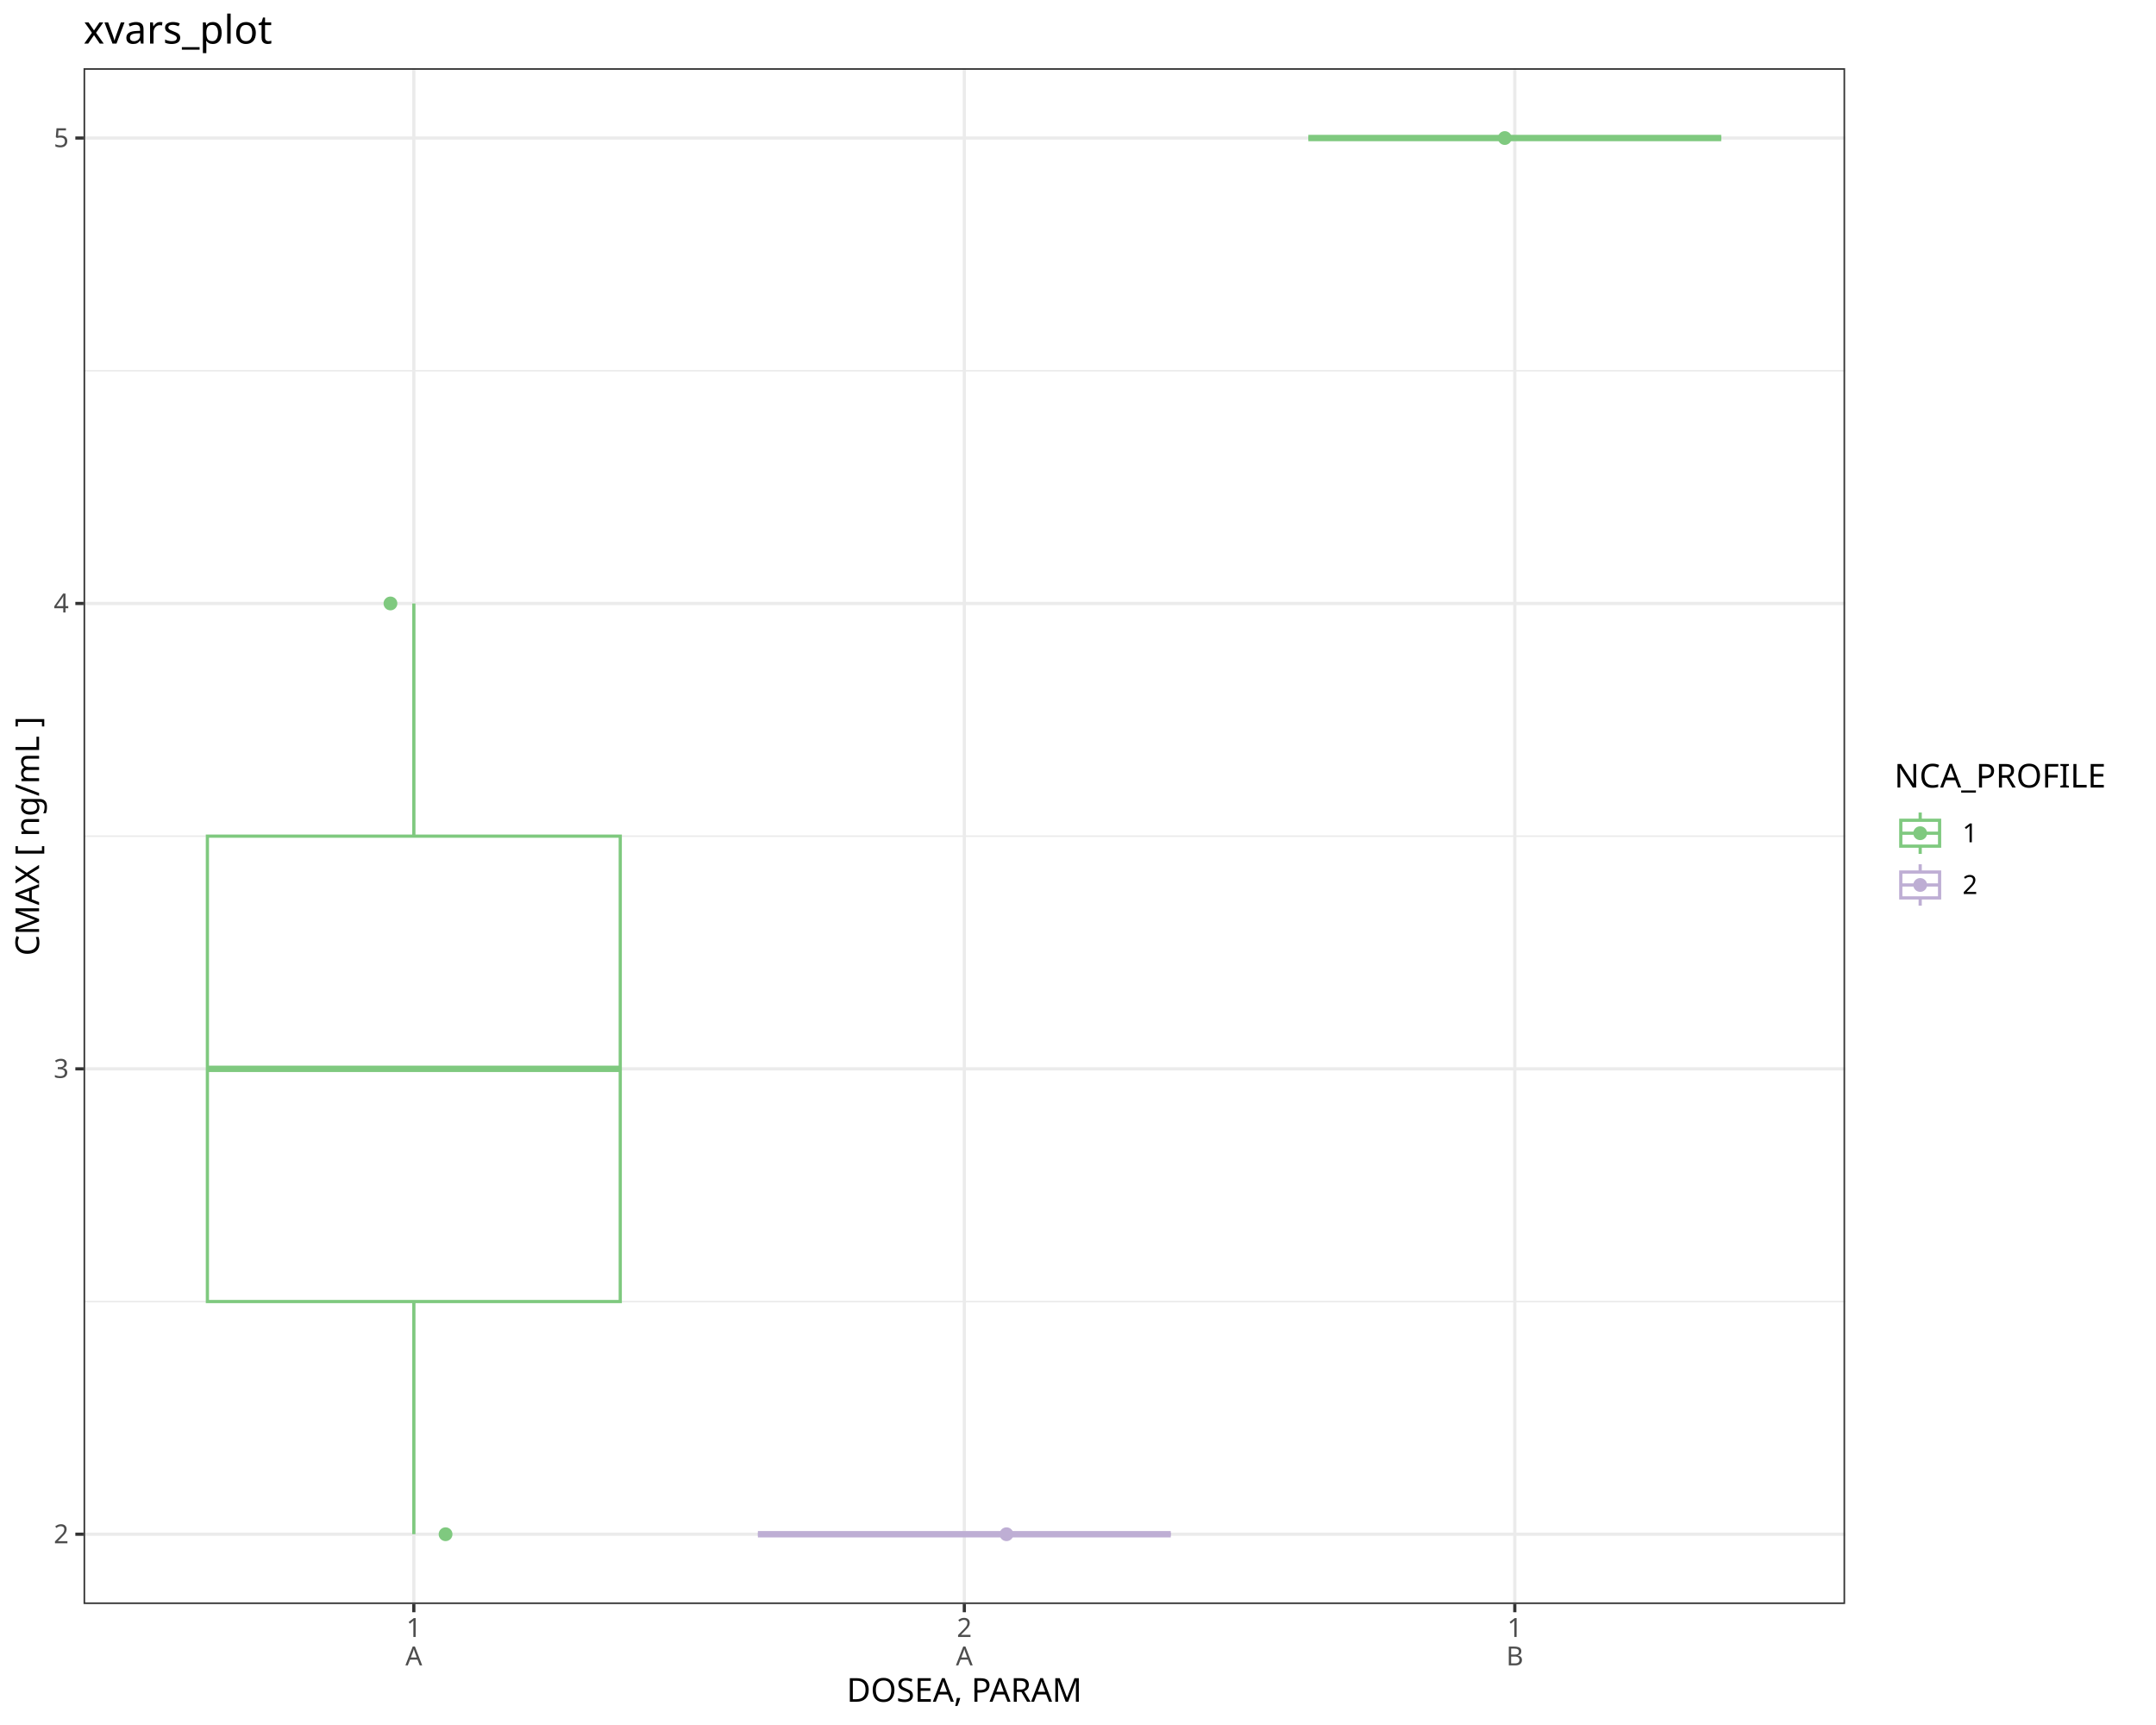
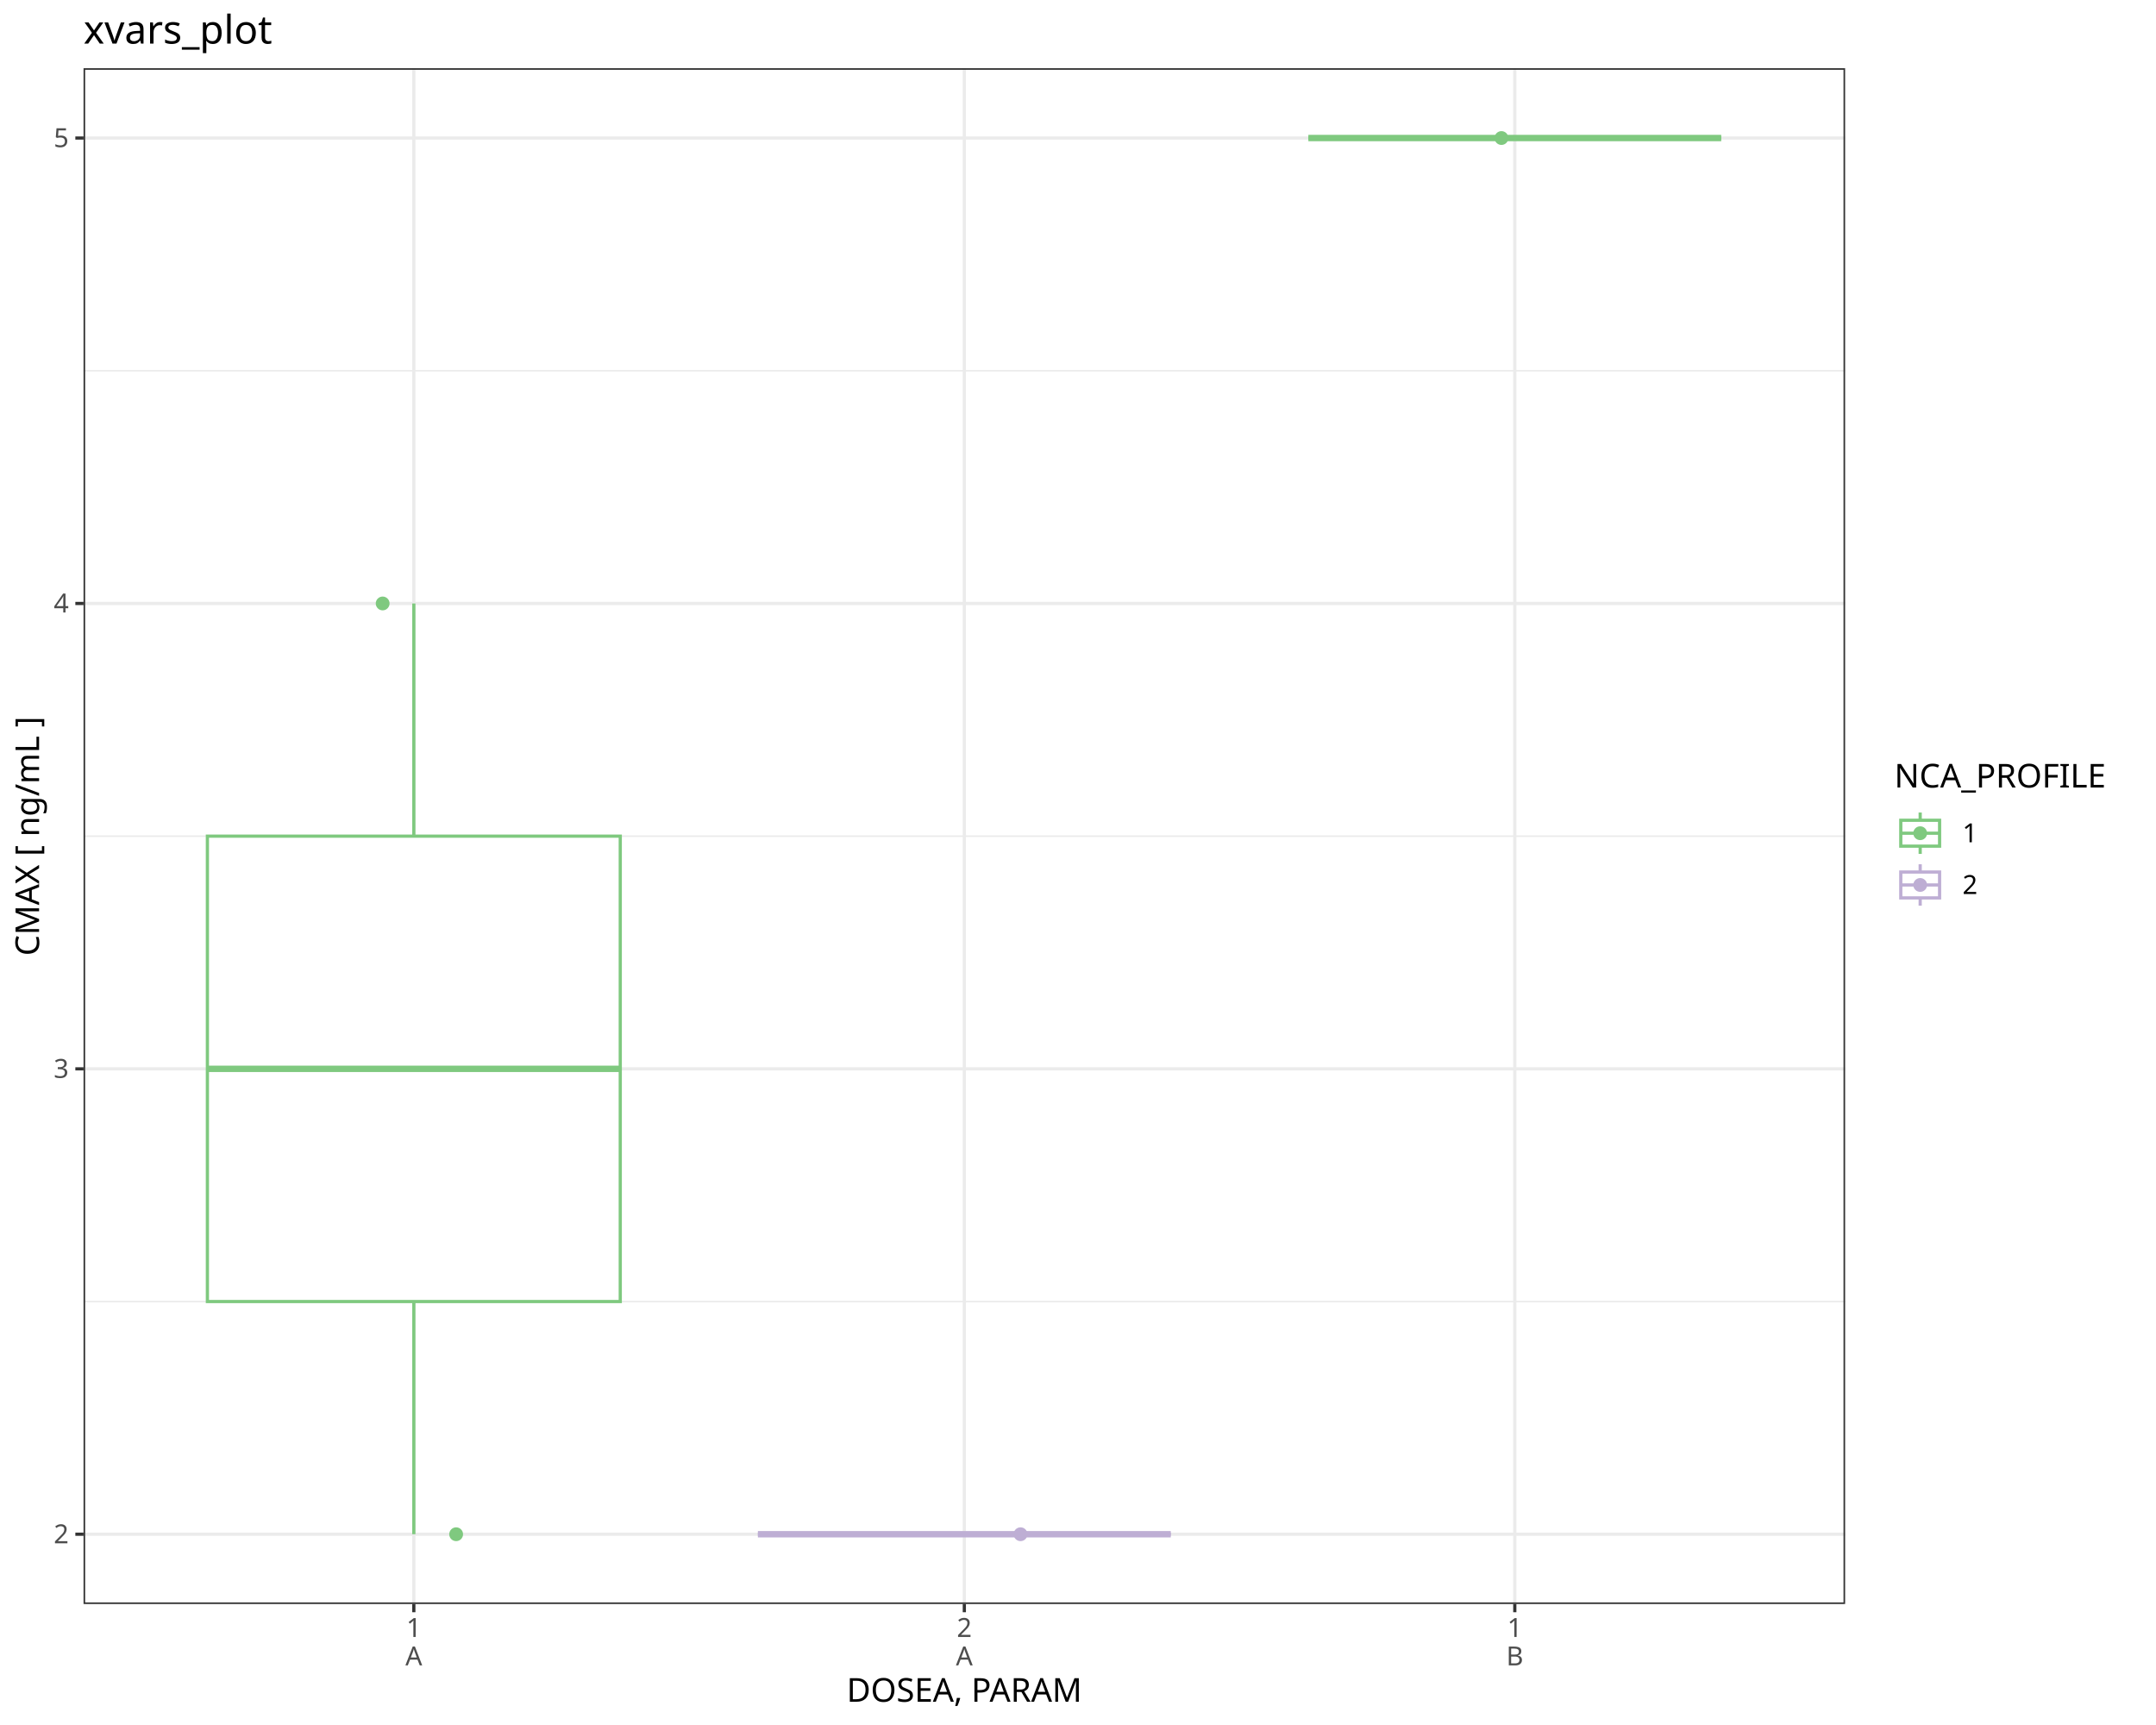
<svg xmlns="http://www.w3.org/2000/svg" class="svglite" data-engine-version="2.0" width="720.00pt" height="576.00pt" viewBox="0 0 720.00 576.00">
  <defs>
    <style type="text/css">
    .svglite line, .svglite polyline, .svglite polygon, .svglite path, .svglite rect, .svglite circle {
      fill: none;
      stroke: #000000;
      stroke-linecap: round;
      stroke-linejoin: round;
      stroke-miterlimit: 10.00;
    }
  </style>
  </defs>
  <rect width="100%" height="100%" style="stroke: none; fill: #FFFFFF;" />
  <defs>
    <clipPath id="cpMC4wMHw3MjAuMDB8MC4wMHw1NzYuMDA=">
      <rect x="0.00" y="0.00" width="720.00" height="576.00" />
    </clipPath>
  </defs>
  <g clip-path="url(#cpMC4wMHw3MjAuMDB8MC4wMHw1NzYuMDA=)">
    <rect x="-0" y="0.00" width="720.00" height="576.00" style="stroke-width: 1.07; stroke: #FFFFFF; fill: #FFFFFF;" />
  </g>
  <defs>
    <clipPath id="cpMjcuOTB8NjE2LjE3fDIyLjc4fDUzNS42MQ==">
      <rect x="27.90" y="22.78" width="588.28" height="512.83" />
    </clipPath>
  </defs>
  <g clip-path="url(#cpMjcuOTB8NjE2LjE3fDIyLjc4fDUzNS42MQ==)">
    <rect x="27.90" y="22.78" width="588.28" height="512.83" style="stroke-width: 1.07; stroke: none; fill: #FFFFFF;" />
    <polyline points="27.90,434.60 616.17,434.60 " style="stroke-width: 0.53; stroke: #EBEBEB; stroke-linecap: butt;" />
    <polyline points="27.90,279.20 616.17,279.20 " style="stroke-width: 0.53; stroke: #EBEBEB; stroke-linecap: butt;" />
    <polyline points="27.90,123.79 616.17,123.79 " style="stroke-width: 0.53; stroke: #EBEBEB; stroke-linecap: butt;" />
    <polyline points="27.90,512.30 616.17,512.30 " style="stroke-width: 1.07; stroke: #EBEBEB; stroke-linecap: butt;" />
    <polyline points="27.90,356.90 616.17,356.90 " style="stroke-width: 1.07; stroke: #EBEBEB; stroke-linecap: butt;" />
    <polyline points="27.90,201.50 616.17,201.50 " style="stroke-width: 1.07; stroke: #EBEBEB; stroke-linecap: butt;" />
    <polyline points="27.90,46.09 616.17,46.09 " style="stroke-width: 1.07; stroke: #EBEBEB; stroke-linecap: butt;" />
    <polyline points="138.20,535.61 138.20,22.78 " style="stroke-width: 1.07; stroke: #EBEBEB; stroke-linecap: butt;" />
    <polyline points="322.04,535.61 322.04,22.78 " style="stroke-width: 1.07; stroke: #EBEBEB; stroke-linecap: butt;" />
    <polyline points="505.87,535.61 505.87,22.78 " style="stroke-width: 1.07; stroke: #EBEBEB; stroke-linecap: butt;" />
    <line x1="138.20" y1="279.20" x2="138.20" y2="201.50" style="stroke-width: 1.07; stroke: #7FC97F; stroke-linecap: butt;" />
    <line x1="138.20" y1="434.60" x2="138.20" y2="512.30" style="stroke-width: 1.07; stroke: #7FC97F; stroke-linecap: butt;" />
    <polygon points="69.26,279.20 69.26,434.60 207.14,434.60 207.14,279.20 69.26,279.20 " style="stroke-width: 1.07; stroke: #7FC97F; stroke-linecap: butt; stroke-linejoin: miter; fill: #FFFFFF;" />
    <line x1="69.26" y1="356.90" x2="207.14" y2="356.90" style="stroke-width: 2.13; stroke: #7FC97F; stroke-linecap: butt; stroke-linejoin: miter;" />
    <line x1="322.04" y1="512.30" x2="322.04" y2="512.30" style="stroke-width: 1.07; stroke: #BEAED4; stroke-linecap: butt;" />
    <line x1="322.04" y1="512.30" x2="322.04" y2="512.30" style="stroke-width: 1.07; stroke: #BEAED4; stroke-linecap: butt;" />
    <polygon points="253.10,512.30 253.10,512.30 390.98,512.30 390.98,512.30 253.10,512.30 " style="stroke-width: 1.07; stroke: #BEAED4; stroke-linecap: butt; stroke-linejoin: miter; fill: #FFFFFF;" />
    <line x1="253.10" y1="512.30" x2="390.98" y2="512.30" style="stroke-width: 2.13; stroke: #BEAED4; stroke-linecap: butt; stroke-linejoin: miter;" />
    <line x1="505.87" y1="46.09" x2="505.87" y2="46.09" style="stroke-width: 1.07; stroke: #7FC97F; stroke-linecap: butt;" />
    <line x1="505.87" y1="46.09" x2="505.87" y2="46.09" style="stroke-width: 1.07; stroke: #7FC97F; stroke-linecap: butt;" />
    <polygon points="436.93,46.09 436.93,46.09 574.81,46.09 574.81,46.09 436.93,46.09 " style="stroke-width: 1.07; stroke: #7FC97F; stroke-linecap: butt; stroke-linejoin: miter; fill: #FFFFFF;" />
    <line x1="436.93" y1="46.09" x2="574.81" y2="46.09" style="stroke-width: 2.13; stroke: #7FC97F; stroke-linecap: butt; stroke-linejoin: miter;" />
-     <circle cx="130.39" cy="201.50" r="1.95" style="stroke-width: 0.71; stroke: #7FC97F; fill: #7FC97F;" />
-     <circle cx="148.80" cy="512.30" r="1.95" style="stroke-width: 0.71; stroke: #7FC97F; fill: #7FC97F;" />
-     <circle cx="502.53" cy="46.09" r="1.95" style="stroke-width: 0.71; stroke: #7FC97F; fill: #7FC97F;" />
-     <circle cx="336.12" cy="512.30" r="1.95" style="stroke-width: 0.71; stroke: #BEAED4; fill: #BEAED4;" />
+     <circle cx="127.79" cy="201.50" r="1.95" style="stroke-width: 0.71; stroke: #7FC97F; fill: #7FC97F;" />
+     <circle cx="152.33" cy="512.30" r="1.95" style="stroke-width: 0.71; stroke: #7FC97F; fill: #7FC97F;" />
+     <circle cx="501.41" cy="46.09" r="1.95" style="stroke-width: 0.71; stroke: #7FC97F; fill: #7FC97F;" />
+     <circle cx="340.81" cy="512.30" r="1.95" style="stroke-width: 0.71; stroke: #BEAED4; fill: #BEAED4;" />
    <rect x="27.90" y="22.78" width="588.28" height="512.83" style="stroke-width: 1.07; stroke: #333333;" />
  </g>
  <g clip-path="url(#cpMC4wMHw3MjAuMDB8MC4wMHw1NzYuMDA=)">
    <text x="22.97" y="515.33" text-anchor="end" style="font-size: 8.80px; fill: #4D4D4D; font-family: sans;" textLength="4.89px" lengthAdjust="spacingAndGlyphs">2</text>
    <text x="22.97" y="359.92" text-anchor="end" style="font-size: 8.80px; fill: #4D4D4D; font-family: sans;" textLength="4.89px" lengthAdjust="spacingAndGlyphs">3</text>
    <text x="22.97" y="204.52" text-anchor="end" style="font-size: 8.80px; fill: #4D4D4D; font-family: sans;" textLength="4.89px" lengthAdjust="spacingAndGlyphs">4</text>
    <text x="22.97" y="49.12" text-anchor="end" style="font-size: 8.80px; fill: #4D4D4D; font-family: sans;" textLength="4.89px" lengthAdjust="spacingAndGlyphs">5</text>
    <polyline points="25.16,512.30 27.90,512.30 " style="stroke-width: 1.07; stroke: #333333; stroke-linecap: butt;" />
    <polyline points="25.16,356.90 27.90,356.90 " style="stroke-width: 1.07; stroke: #333333; stroke-linecap: butt;" />
    <polyline points="25.16,201.50 27.90,201.50 " style="stroke-width: 1.07; stroke: #333333; stroke-linecap: butt;" />
    <polyline points="25.16,46.09 27.90,46.09 " style="stroke-width: 1.07; stroke: #333333; stroke-linecap: butt;" />
    <polyline points="138.20,538.35 138.20,535.61 " style="stroke-width: 1.07; stroke: #333333; stroke-linecap: butt;" />
    <polyline points="322.04,538.35 322.04,535.61 " style="stroke-width: 1.07; stroke: #333333; stroke-linecap: butt;" />
    <polyline points="505.87,538.35 505.87,535.61 " style="stroke-width: 1.07; stroke: #333333; stroke-linecap: butt;" />
    <text x="138.20" y="546.60" text-anchor="middle" style="font-size: 8.80px; fill: #4D4D4D; font-family: sans;" textLength="4.89px" lengthAdjust="spacingAndGlyphs">1</text>
    <text x="138.20" y="556.10" text-anchor="middle" style="font-size: 8.80px; fill: #4D4D4D; font-family: sans;" textLength="5.87px" lengthAdjust="spacingAndGlyphs">A</text>
    <text x="322.04" y="546.60" text-anchor="middle" style="font-size: 8.80px; fill: #4D4D4D; font-family: sans;" textLength="4.89px" lengthAdjust="spacingAndGlyphs">2</text>
    <text x="322.04" y="556.10" text-anchor="middle" style="font-size: 8.80px; fill: #4D4D4D; font-family: sans;" textLength="5.87px" lengthAdjust="spacingAndGlyphs">A</text>
    <text x="505.87" y="546.60" text-anchor="middle" style="font-size: 8.80px; fill: #4D4D4D; font-family: sans;" textLength="4.89px" lengthAdjust="spacingAndGlyphs">1</text>
    <text x="505.87" y="556.10" text-anchor="middle" style="font-size: 8.80px; fill: #4D4D4D; font-family: sans;" textLength="5.87px" lengthAdjust="spacingAndGlyphs">B</text>
    <text x="322.04" y="568.24" text-anchor="middle" style="font-size: 11.00px; font-family: sans;" textLength="83.77px" lengthAdjust="spacingAndGlyphs">DOSEA, PARAM</text>
    <text transform="translate(13.05,279.20) rotate(-90)" text-anchor="middle" style="font-size: 11.00px; font-family: sans;" textLength="80.70px" lengthAdjust="spacingAndGlyphs">CMAX  [ ng/mL ]</text>
    <rect x="627.13" y="248.77" width="87.39" height="60.85" style="stroke-width: 1.07; stroke: none; fill: #FFFFFF;" />
    <text x="632.61" y="262.96" style="font-size: 11.00px; font-family: sans;" textLength="76.43px" lengthAdjust="spacingAndGlyphs">NCA_PROFILE</text>
    <rect x="632.61" y="269.58" width="17.28" height="17.28" style="stroke-width: 1.07; stroke: none; fill: #FFFFFF;" />
    <polyline points="641.25,285.13 641.25,282.54 " style="stroke-width: 1.07; stroke: #7FC97F; stroke-linecap: butt; stroke-linejoin: miter;" />
    <polyline points="641.25,273.90 641.25,271.31 " style="stroke-width: 1.07; stroke: #7FC97F; stroke-linecap: butt; stroke-linejoin: miter;" />
    <rect x="634.77" y="273.90" width="12.96" height="8.64" style="stroke-width: 1.07; stroke: #7FC97F; stroke-linecap: butt; stroke-linejoin: miter; fill: #FFFFFF;" />
    <polyline points="634.77,278.22 647.73,278.22 " style="stroke-width: 1.07; stroke: #7FC97F; stroke-linecap: butt; stroke-linejoin: miter;" />
+     <polyline points="641.25,285.13 641.25,285.13 " style="stroke-width: 1.07; stroke: #7FC97F; stroke-linecap: butt; stroke-linejoin: miter;" />
+     <polyline points="641.25,271.31 641.25,271.31 " style="stroke-width: 1.07; stroke: #7FC97F; stroke-linecap: butt; stroke-linejoin: miter;" />
    <circle cx="641.25" cy="278.22" r="1.95" style="stroke-width: 0.71; stroke: #7FC97F; fill: #7FC97F;" />
    <rect x="632.61" y="286.86" width="17.28" height="17.28" style="stroke-width: 1.07; stroke: none; fill: #FFFFFF;" />
    <polyline points="641.25,302.41 641.25,299.82 " style="stroke-width: 1.07; stroke: #BEAED4; stroke-linecap: butt; stroke-linejoin: miter;" />
    <polyline points="641.25,291.18 641.25,288.59 " style="stroke-width: 1.07; stroke: #BEAED4; stroke-linecap: butt; stroke-linejoin: miter;" />
    <rect x="634.77" y="291.18" width="12.96" height="8.64" style="stroke-width: 1.07; stroke: #BEAED4; stroke-linecap: butt; stroke-linejoin: miter; fill: #FFFFFF;" />
    <polyline points="634.77,295.50 647.73,295.50 " style="stroke-width: 1.07; stroke: #BEAED4; stroke-linecap: butt; stroke-linejoin: miter;" />
+     <polyline points="641.25,302.41 641.25,302.41 " style="stroke-width: 1.07; stroke: #BEAED4; stroke-linecap: butt; stroke-linejoin: miter;" />
+     <polyline points="641.25,288.59 641.25,288.59 " style="stroke-width: 1.07; stroke: #BEAED4; stroke-linecap: butt; stroke-linejoin: miter;" />
    <circle cx="641.25" cy="295.50" r="1.95" style="stroke-width: 0.71; stroke: #BEAED4; fill: #BEAED4;" />
    <text x="655.37" y="281.25" style="font-size: 8.80px; font-family: sans;" textLength="4.89px" lengthAdjust="spacingAndGlyphs">1</text>
    <text x="655.37" y="298.53" style="font-size: 8.80px; font-family: sans;" textLength="4.89px" lengthAdjust="spacingAndGlyphs">2</text>
    <text x="27.90" y="14.56" style="font-size: 13.20px; font-family: sans;" textLength="60.18px" lengthAdjust="spacingAndGlyphs">xvars_plot</text>
  </g>
</svg>
